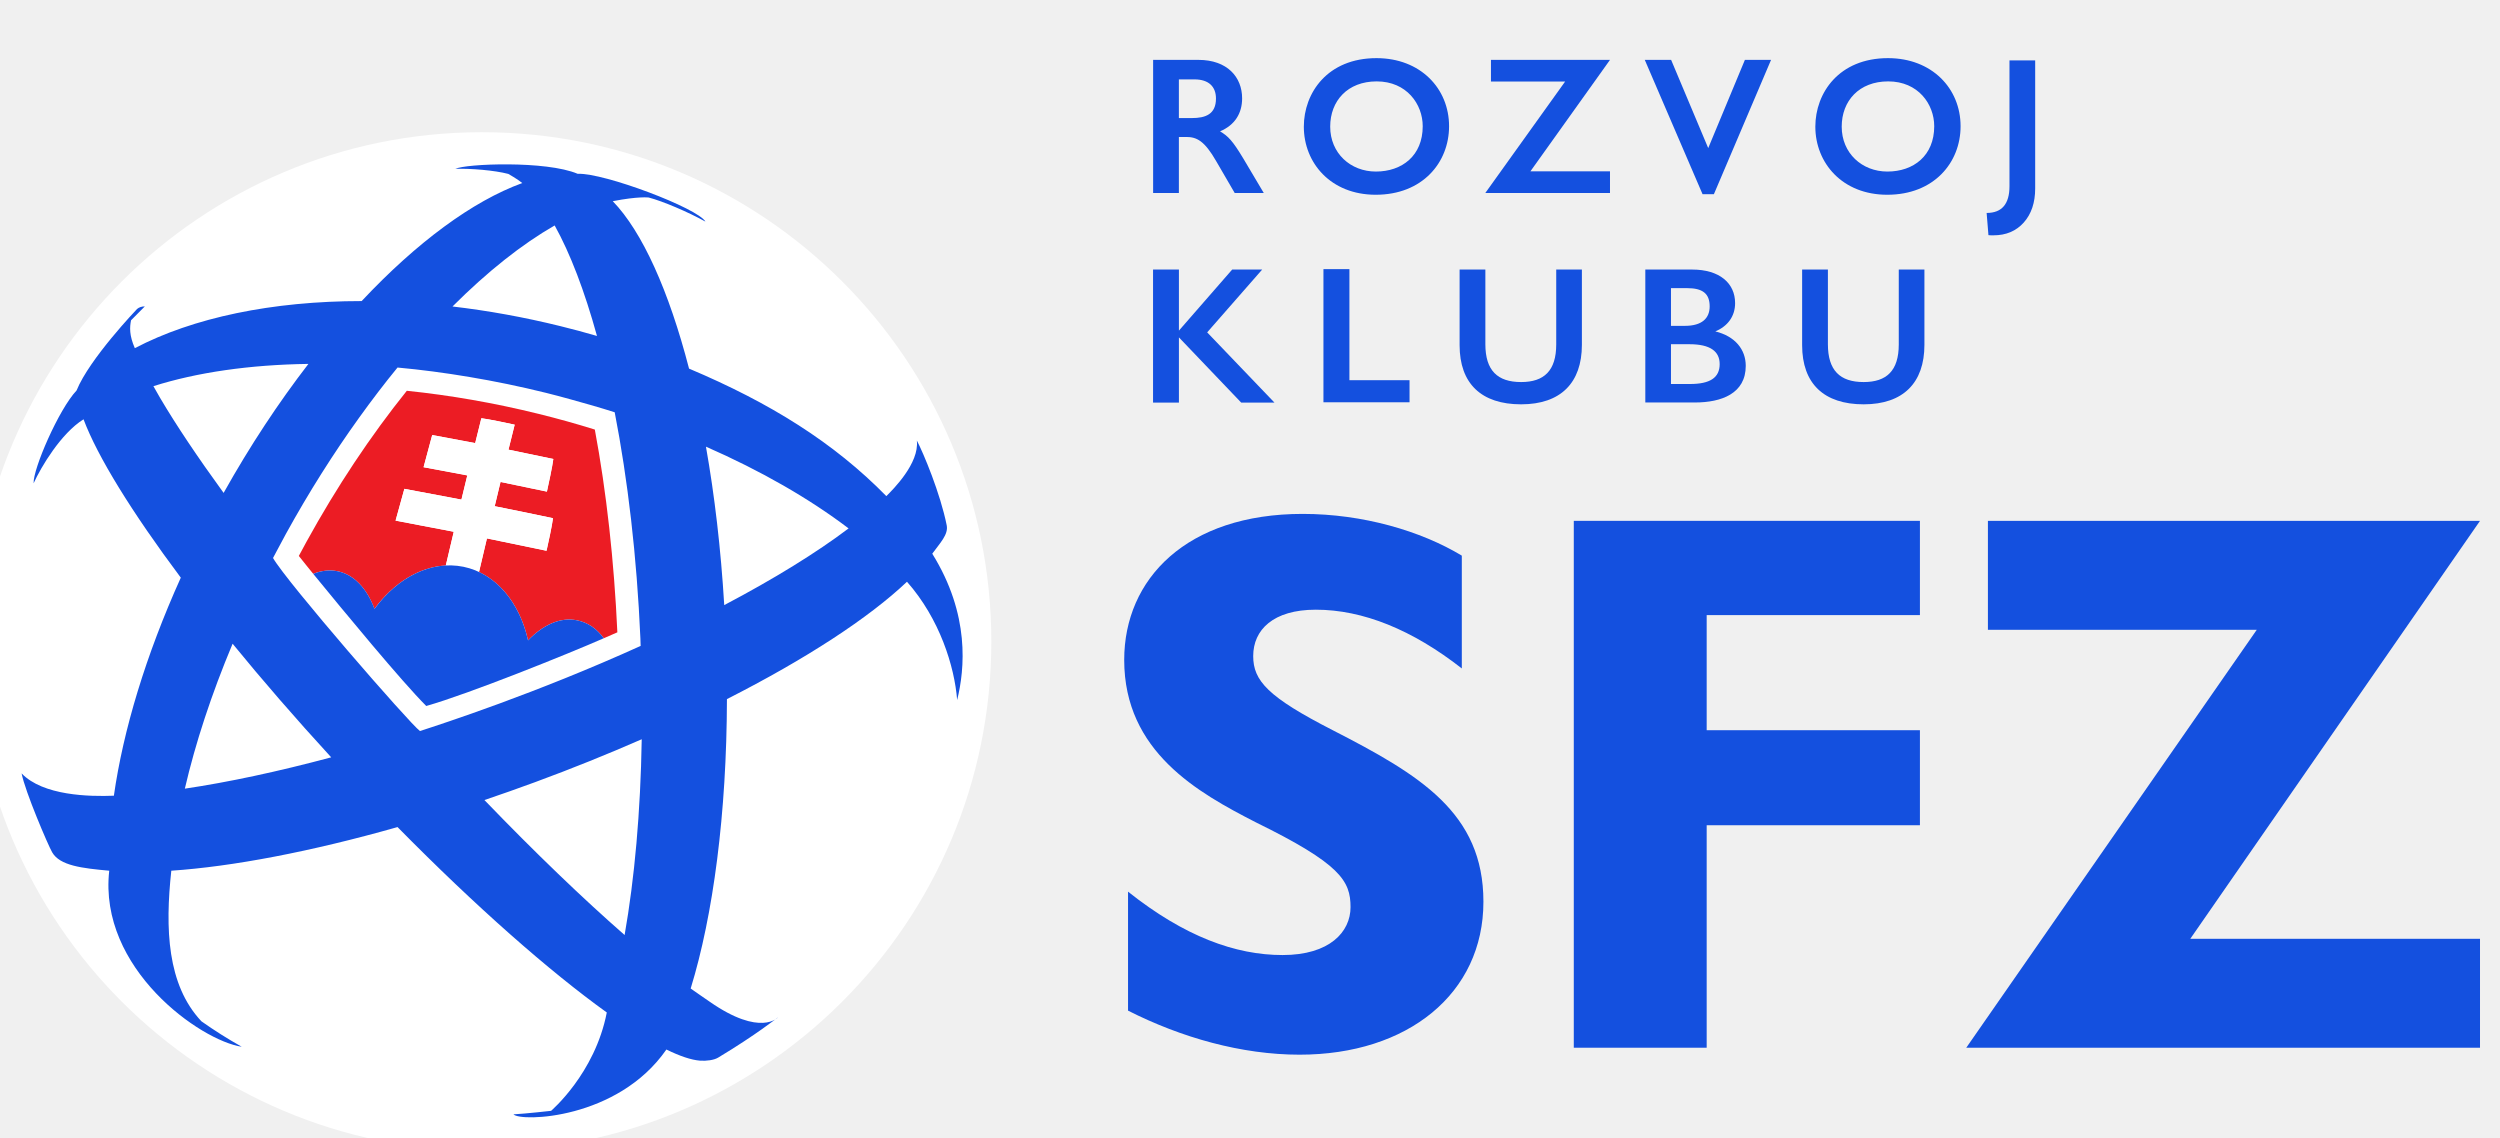
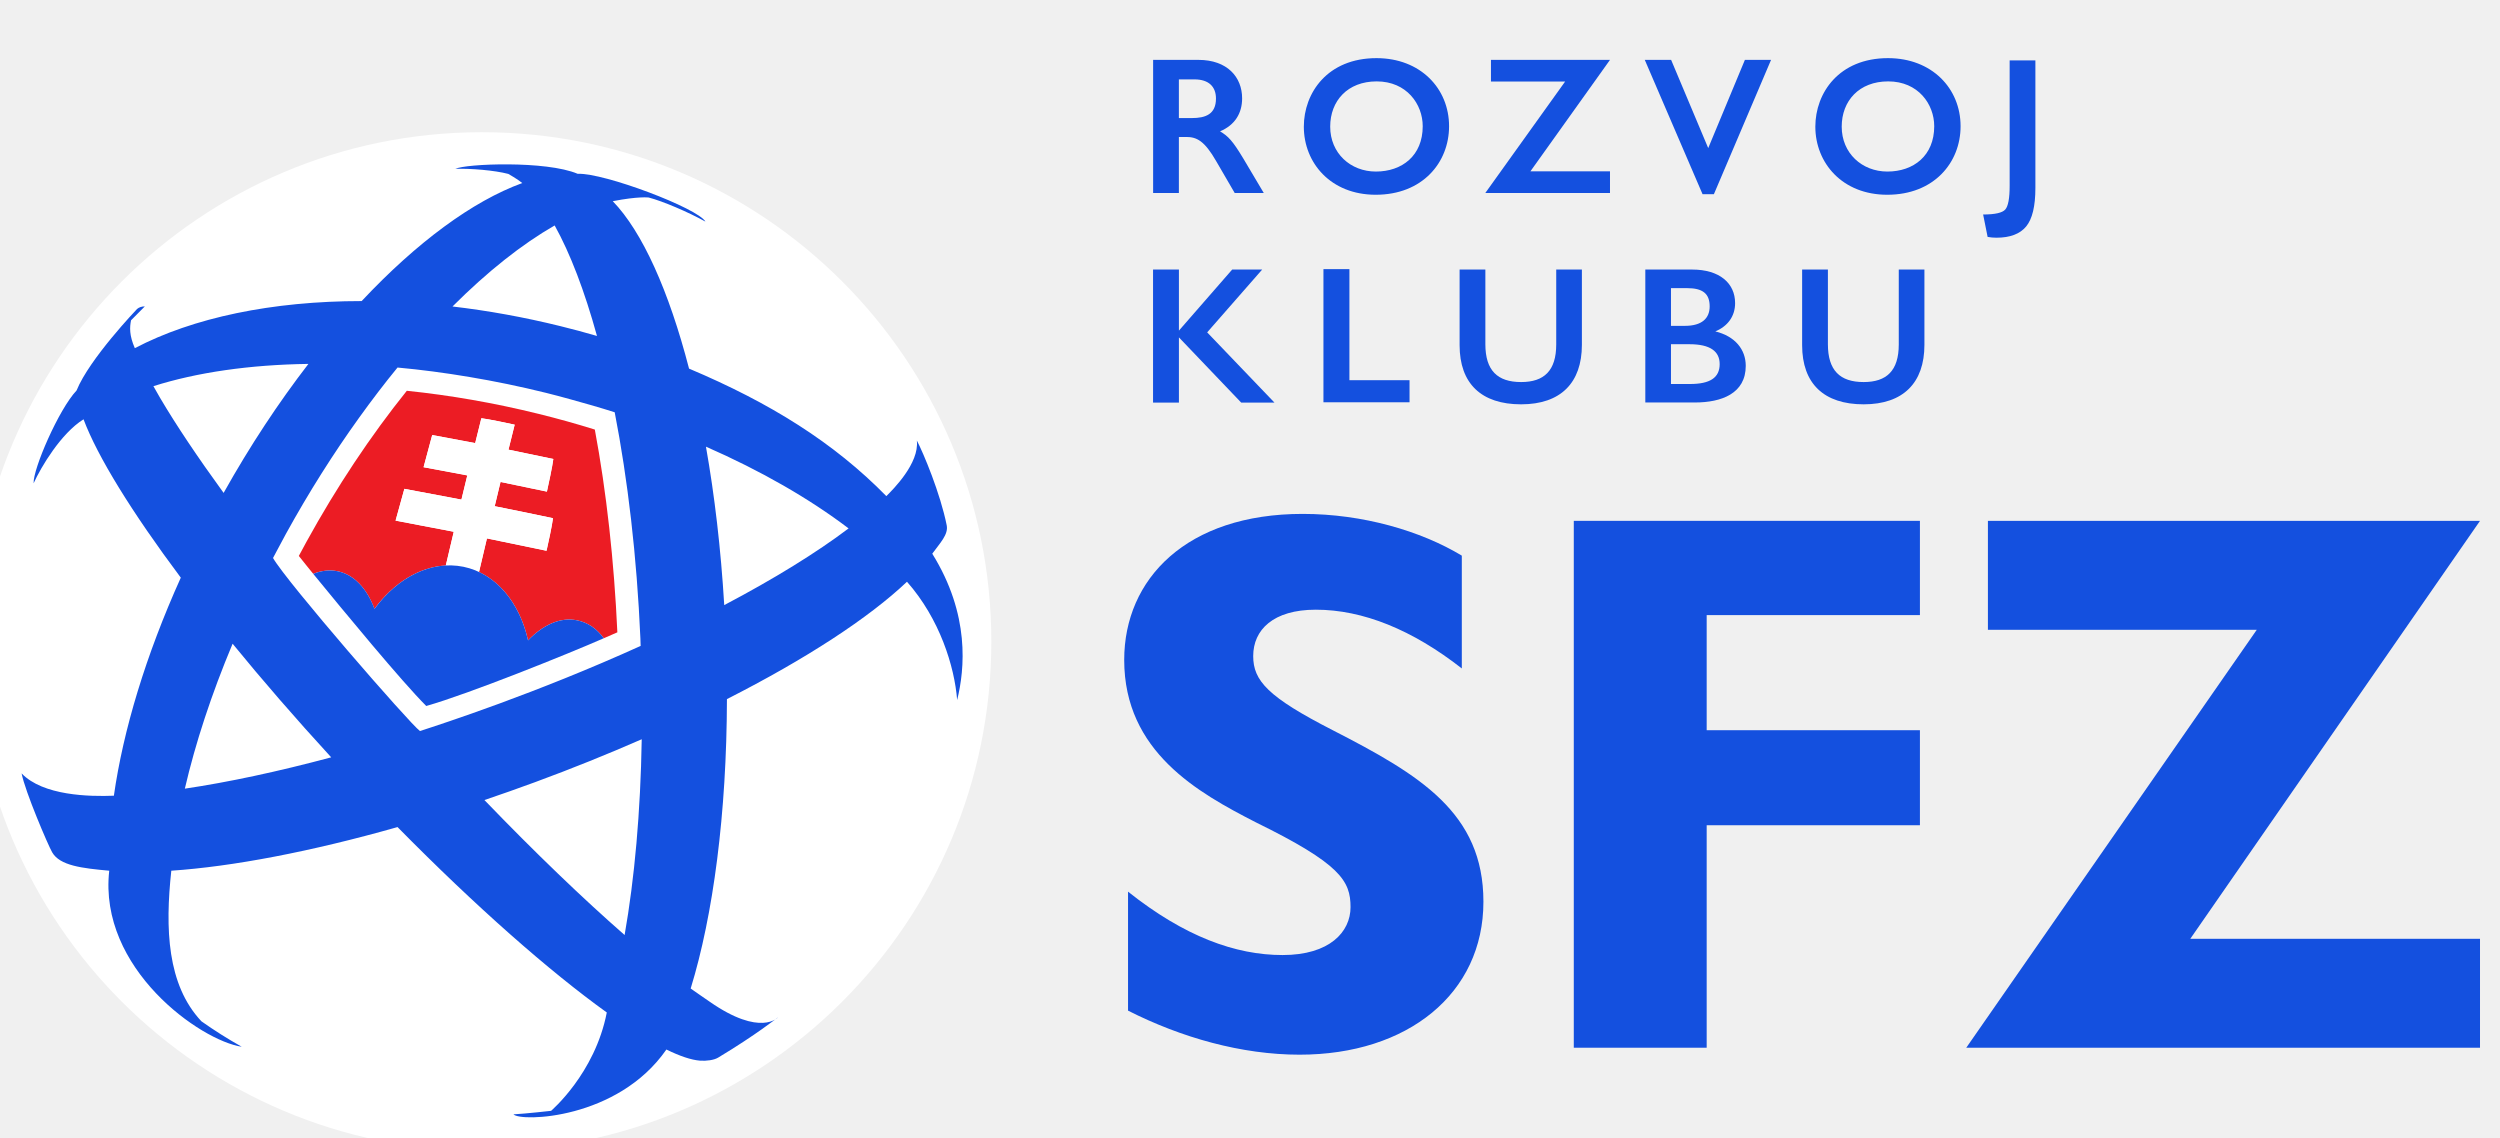
<svg xmlns="http://www.w3.org/2000/svg" width="191.15" height="87.00" viewBox="0 0 191.15 87.00" role="img" aria-label="Rozvoj klubu SFZ">
  <path fill="#ffffff" d="M 75.797 49.055 C 75.797 70.562 58.363 87.996 36.852 87.996 C 15.344 87.996 -2.090 70.562 -2.090 49.055 C -2.090 27.543 15.344 10.109 36.852 10.109 C 58.363 10.109 75.797 27.543 75.797 49.055" />
  <path fill="#1450df" d="M 55.375 46.266 C 55.117 41.965 54.637 37.883 53.977 34.152 C 58.191 36.000 61.891 38.129 64.883 40.402 C 62.422 42.262 59.188 44.258 55.375 46.266 M 47.758 71.492 C 44.582 68.715 40.918 65.199 37.039 61.172 C 38.312 60.742 39.602 60.285 40.898 59.809 C 43.742 58.762 46.480 57.656 49.066 56.523 C 48.977 62.078 48.516 67.176 47.758 71.492 M 32.109 55.895 C 31.316 55.316 21.926 44.500 20.875 42.664 C 20.961 42.500 21.051 42.336 21.137 42.172 C 21.375 41.719 21.617 41.262 21.867 40.809 C 23.621 37.625 25.504 34.656 27.453 31.945 C 28.422 30.598 29.402 29.312 30.395 28.102 C 32.188 28.266 34.023 28.508 35.895 28.824 C 37.812 29.145 39.766 29.547 41.738 30.035 C 42.363 30.188 42.973 30.355 43.586 30.523 C 44.742 30.840 45.887 31.168 47.000 31.523 C 47.996 36.645 48.691 42.531 48.965 48.812 C 48.969 48.945 48.973 49.074 48.977 49.207 C 48.980 49.266 48.984 49.328 48.984 49.387 C 40.992 53.012 33.797 55.348 32.109 55.895 M 14.133 60.301 C 14.938 56.828 16.164 53.086 17.785 49.219 C 20.062 52.008 22.594 54.930 25.324 57.906 C 21.238 59.000 17.449 59.809 14.133 60.301 M 12.238 30.418 C 12.059 30.109 11.891 29.816 11.730 29.527 C 15.051 28.473 19.090 27.887 23.582 27.824 C 21.309 30.770 19.113 34.086 17.098 37.688 C 15.109 34.953 13.461 32.492 12.238 30.418 M 42.410 17.238 C 43.602 19.379 44.699 22.254 45.645 25.688 C 44.730 25.422 43.801 25.168 42.855 24.938 C 40.059 24.246 37.293 23.750 34.598 23.434 C 37.262 20.770 39.914 18.668 42.410 17.238 M 71.281 42.336 C 71.875 41.516 72.523 40.871 72.387 40.172 C 71.898 37.723 70.602 34.633 70.102 33.680 C 70.305 35.426 68.270 37.434 67.770 37.934 C 63.762 33.848 58.910 30.812 52.684 28.184 C 51.148 22.250 49.113 17.719 46.852 15.383 C 48.812 15.000 49.598 15.102 49.598 15.102 C 50.672 15.379 52.633 16.219 53.938 16.945 C 53.367 15.922 46.188 13.203 44.168 13.289 C 41.758 12.262 35.570 12.520 34.820 12.910 C 35.992 12.871 37.820 13.023 38.863 13.297 C 38.863 13.297 39.582 13.699 39.934 13.996 C 36.141 15.375 31.859 18.535 27.652 23.020 C 20.805 23.020 14.754 24.289 10.309 26.621 C 9.883 25.648 9.910 25.031 10.020 24.488 C 10.312 24.184 10.777 23.719 11.074 23.426 C 10.828 23.430 10.629 23.496 10.480 23.625 C 10.480 23.625 6.836 27.430 5.855 29.855 C 4.484 31.312 2.516 35.871 2.570 36.953 C 3.133 35.707 4.668 33.129 6.387 32.059 C 7.453 34.902 10.078 39.160 13.824 44.168 C 11.145 50.105 9.418 55.848 8.707 60.840 C 6.844 60.914 3.285 60.844 1.652 59.133 C 1.914 60.508 3.672 64.613 3.984 65.160 C 4.570 66.191 6.277 66.387 8.352 66.574 C 7.512 74.070 15.344 79.570 18.484 80.035 C 17.418 79.438 16.391 78.789 15.402 78.090 C 12.770 75.297 12.621 70.992 13.098 66.574 C 17.777 66.258 23.766 65.121 30.395 63.238 C 36.375 69.309 42.016 74.270 46.395 77.414 C 45.488 82.098 42.129 84.934 42.137 84.934 C 42.137 84.934 40.219 85.152 39.258 85.203 C 39.801 85.785 47.227 85.617 50.953 80.246 C 51.984 80.754 52.852 81.043 53.520 81.098 C 54.023 81.133 54.594 81.055 54.906 80.867 C 57.766 79.152 59.496 77.777 59.496 77.777 C 59.496 77.777 58.176 79.320 54.250 76.582 C 53.809 76.270 53.316 75.949 52.809 75.582 C 54.531 69.988 55.562 62.207 55.582 53.453 C 61.633 50.379 66.438 47.242 69.348 44.480 C 71.848 47.312 72.980 50.941 73.184 53.523 C 73.766 51.160 74.180 47.000 71.281 42.336" />
  <path fill="#ec1c24" d="M 25.812 43.676 C 27.082 43.938 28.062 45.012 28.629 46.555 C 30.074 44.586 32.047 43.344 34.082 43.238 C 34.289 42.367 34.492 41.504 34.691 40.660 C 33.266 40.383 31.852 40.113 30.242 39.809 L 30.914 37.379 C 32.539 37.684 33.902 37.941 35.277 38.203 C 35.430 37.582 35.578 36.965 35.727 36.352 C 34.809 36.180 33.809 35.992 32.383 35.723 L 33.043 33.266 C 34.492 33.539 35.453 33.715 36.328 33.883 C 36.484 33.246 36.645 32.609 36.801 31.980 C 37.340 32.047 38.879 32.367 39.348 32.473 C 39.191 33.098 39.035 33.734 38.871 34.383 C 39.746 34.562 40.812 34.785 42.301 35.098 C 42.238 35.625 41.914 37.133 41.812 37.590 C 40.293 37.270 39.191 37.039 38.266 36.852 C 38.117 37.461 37.969 38.078 37.820 38.707 C 39.109 38.961 40.535 39.258 42.277 39.625 C 42.215 40.152 41.891 41.660 41.781 42.113 C 40.055 41.750 38.586 41.445 37.227 41.168 C 37.027 42.008 36.824 42.867 36.621 43.734 C 38.492 44.609 39.836 46.547 40.375 48.965 C 41.520 47.770 42.852 47.168 44.125 47.430 C 44.953 47.598 45.629 48.066 46.164 48.801 C 46.512 48.648 46.859 48.500 47.203 48.348 C 46.957 42.930 46.367 37.590 45.480 32.844 C 44.066 32.402 42.621 32.000 41.180 31.645 C 37.797 30.809 34.410 30.219 31.105 29.879 C 28.332 33.332 25.754 37.207 23.438 41.414 C 23.242 41.770 23.043 42.137 22.848 42.508 C 23.203 42.961 23.582 43.418 23.949 43.875 C 24.566 43.629 25.195 43.551 25.812 43.676" />
  <path fill="#ffffff" d="M 42.285 39.621 C 40.543 39.254 39.117 38.957 37.828 38.703 C 37.977 38.074 38.129 37.457 38.273 36.848 C 39.203 37.035 40.301 37.266 41.820 37.586 C 41.926 37.129 42.250 35.621 42.312 35.094 C 40.824 34.781 39.758 34.559 38.883 34.379 C 39.043 33.734 39.199 33.094 39.355 32.469 C 38.891 32.363 37.352 32.039 36.809 31.977 C 36.652 32.605 36.496 33.242 36.340 33.879 C 35.465 33.711 34.500 33.535 33.051 33.262 L 32.391 35.723 C 33.816 35.988 34.820 36.172 35.734 36.348 C 35.586 36.961 35.438 37.578 35.285 38.199 C 33.910 37.938 32.551 37.684 30.922 37.375 L 30.250 39.805 C 31.859 40.109 33.273 40.379 34.699 40.656 C 34.176 42.859 33.641 45.152 33.078 47.594 L 35.621 48.066 C 36.176 45.656 36.715 43.359 37.234 41.164 C 38.598 41.441 40.062 41.746 41.793 42.109 C 41.898 41.656 42.223 40.148 42.285 39.621" />
  <path fill="#1450df" d="M 32.590 53.980 C 35.844 53.059 43.484 49.977 46.164 48.801 C 45.629 48.066 44.953 47.598 44.125 47.430 C 42.852 47.168 41.520 47.773 40.375 48.965 C 39.730 46.066 37.922 43.848 35.438 43.336 C 32.945 42.828 30.395 44.152 28.633 46.555 C 28.062 45.012 27.082 43.938 25.812 43.676 C 25.195 43.551 24.566 43.629 23.949 43.875 C 26.281 46.727 30.707 52.098 32.590 53.980" />
  <path fill="#1450df" d="M 90.137 9.027 L 91.137 9.027 C 92.164 9.027 92.973 8.742 92.973 7.535 C 92.973 6.625 92.418 6.070 91.328 6.070 L 90.137 6.070 Z M 91.629 4.578 C 93.840 4.578 94.973 5.895 94.973 7.520 C 94.973 8.668 94.418 9.562 93.285 10.043 C 93.910 10.414 94.242 10.758 95.062 12.117 L 96.629 14.758 L 94.406 14.758 L 93.000 12.340 C 92.094 10.758 91.496 10.473 90.703 10.473 L 90.137 10.473 L 90.137 14.758 L 88.168 14.758 L 88.168 4.578 Z M 91.629 4.578" />
  <path fill="#1450df" d="M 101.707 9.684 C 101.707 11.715 103.261 13.117 105.199 13.117 C 107.199 13.117 108.781 11.906 108.781 9.652 C 108.781 7.969 107.558 6.223 105.261 6.223 C 103.035 6.223 101.707 7.715 101.707 9.684 M 110.796 9.652 C 110.796 12.430 108.765 14.891 105.187 14.891 C 101.753 14.891 99.691 12.461 99.691 9.684 C 99.691 7.102 101.500 4.445 105.246 4.445 C 108.601 4.445 110.796 6.758 110.796 9.652" />
  <path fill="#1450df" d="M 123.100 4.578 L 117.014 13.102 L 123.100 13.102 L 123.100 14.758 L 113.565 14.758 L 119.670 6.234 L 113.998 6.234 L 113.998 4.578 Z M 123.100 4.578" />
  <path fill="#1450df" d="M 127.774 4.578 L 130.610 11.324 L 133.415 4.578 L 135.415 4.578 L 131.044 14.848 L 130.177 14.848 L 125.759 4.578 Z M 127.774 4.578" />
  <path fill="#1450df" d="M 140.817 9.684 C 140.817 11.715 142.371 13.117 144.309 13.117 C 146.309 13.117 147.891 11.906 147.891 9.652 C 147.891 7.969 146.668 6.223 144.371 6.223 C 142.145 6.223 140.817 7.715 140.817 9.684 M 149.906 9.652 C 149.906 12.430 147.875 14.891 144.297 14.891 C 140.863 14.891 138.801 12.461 138.801 9.684 C 138.801 7.102 140.610 4.445 144.356 4.445 C 147.711 4.445 149.906 6.758 149.906 9.652" />
-   <path fill="#1450df" d="M 155.610 4.620 L 155.610 14.404 Q 155.610 16.035 154.737 17.014 Q 153.863 17.993 152.422 17.993 Q 152.320 17.993 152.229 17.993 Q 152.138 17.993 152.036 17.979 L 151.898 16.282 Q 153.645 16.282 153.645 14.237 L 153.645 4.620 L 155.610 4.620 Z" />
+   <path fill="#1450df" d="M 155.626 4.620 L 155.626 14.372 Q 155.626 16.460 154.918 17.318 Q 154.210 18.175 152.644 18.175 Q 152.465 18.175 152.309 18.160 Q 152.152 18.145 151.973 18.115 L 151.630 16.400 Q 152.987 16.400 153.323 16.020 Q 153.658 15.640 153.658 14.208 L 153.658 4.620 L 155.626 4.620 Z" />
  <path fill="#1450df" d="M 90.140 20.610 L 90.140 25.280 L 94.212 20.610 L 96.506 20.610 L 92.301 25.413 L 97.445 30.782 L 94.902 30.782 L 90.140 25.796 L 90.140 30.782 L 88.162 30.782 L 88.162 20.610 Z M 90.140 20.610" />
  <path fill="#1450df" d="M 103.176 20.578 L 103.176 29.070 L 107.773 29.070 L 107.773 30.758 L 101.191 30.758 L 101.191 20.578 Z M 103.176 20.578" />
  <path fill="#1450df" d="M 113.571 20.610 L 113.571 26.319 C 113.571 28.322 114.493 29.212 116.305 29.212 C 118.058 29.212 118.989 28.347 118.989 26.336 L 118.989 20.610 L 120.951 20.610 L 120.951 26.369 C 120.951 29.261 119.338 30.915 116.305 30.915 C 113.271 30.915 111.601 29.336 111.601 26.394 L 111.601 20.610 Z M 113.571 20.610" />
  <path fill="#1450df" d="M 129.217 29.361 C 130.738 29.361 131.486 28.887 131.486 27.840 C 131.486 26.884 130.796 26.319 129.175 26.319 L 127.763 26.319 L 127.763 29.361 Z M 127.763 24.915 L 128.818 24.915 C 130.148 24.915 130.721 24.325 130.721 23.427 C 130.721 22.463 130.206 22.031 128.993 22.031 L 127.763 22.031 Z M 129.383 20.610 C 131.486 20.610 132.666 21.657 132.666 23.178 C 132.666 24.192 132.093 24.948 131.153 25.339 C 132.674 25.713 133.480 26.727 133.480 27.973 C 133.480 30.093 131.619 30.774 129.591 30.774 L 125.801 30.774 L 125.801 20.610 Z M 129.383 20.610" />
  <path fill="#1450df" d="M 139.761 20.610 L 139.761 26.319 C 139.761 28.322 140.684 29.212 142.495 29.212 C 144.249 29.212 145.180 28.347 145.180 26.336 L 145.180 20.610 L 147.141 20.610 L 147.141 26.369 C 147.141 29.261 145.529 30.915 142.495 30.915 C 139.462 30.915 137.791 29.336 137.791 26.394 L 137.791 20.610 Z M 139.761 20.610" />
  <path fill="#1450df" d="M 111.770 42.484 L 111.770 51.109 C 107.988 48.152 104.207 46.617 100.605 46.617 C 97.355 46.617 95.820 48.152 95.820 50.164 C 95.820 52.051 96.941 53.293 101.902 55.832 C 108.578 59.258 113.422 62.152 113.422 68.945 C 113.422 75.977 107.633 80.641 99.363 80.641 C 94.934 80.641 90.328 79.340 86.250 77.273 L 86.250 68.176 C 90.562 71.605 94.461 73.023 98.066 73.023 C 101.668 73.023 103.262 71.250 103.262 69.359 C 103.262 67.352 102.496 66.051 95.996 62.863 C 91.625 60.617 85.957 57.488 85.957 50.457 C 85.957 44.254 90.738 39.293 99.602 39.293 C 104.207 39.293 108.637 40.594 111.770 42.484" />
  <path fill="#1450df" d="M 146.797 39.824 L 146.797 47.031 L 130.492 47.031 L 130.492 55.832 L 146.797 55.832 L 146.797 63.098 L 130.492 63.098 L 130.492 80.109 L 120.332 80.109 L 120.332 39.824 Z M 146.797 39.824" />
  <path fill="#1450df" d="M 189.621 39.824 L 167.469 71.781 L 189.621 71.781 L 189.621 80.109 L 150.340 80.109 L 172.551 48.156 L 151.996 48.156 L 151.996 39.824 Z M 189.621 39.824" />
</svg>
